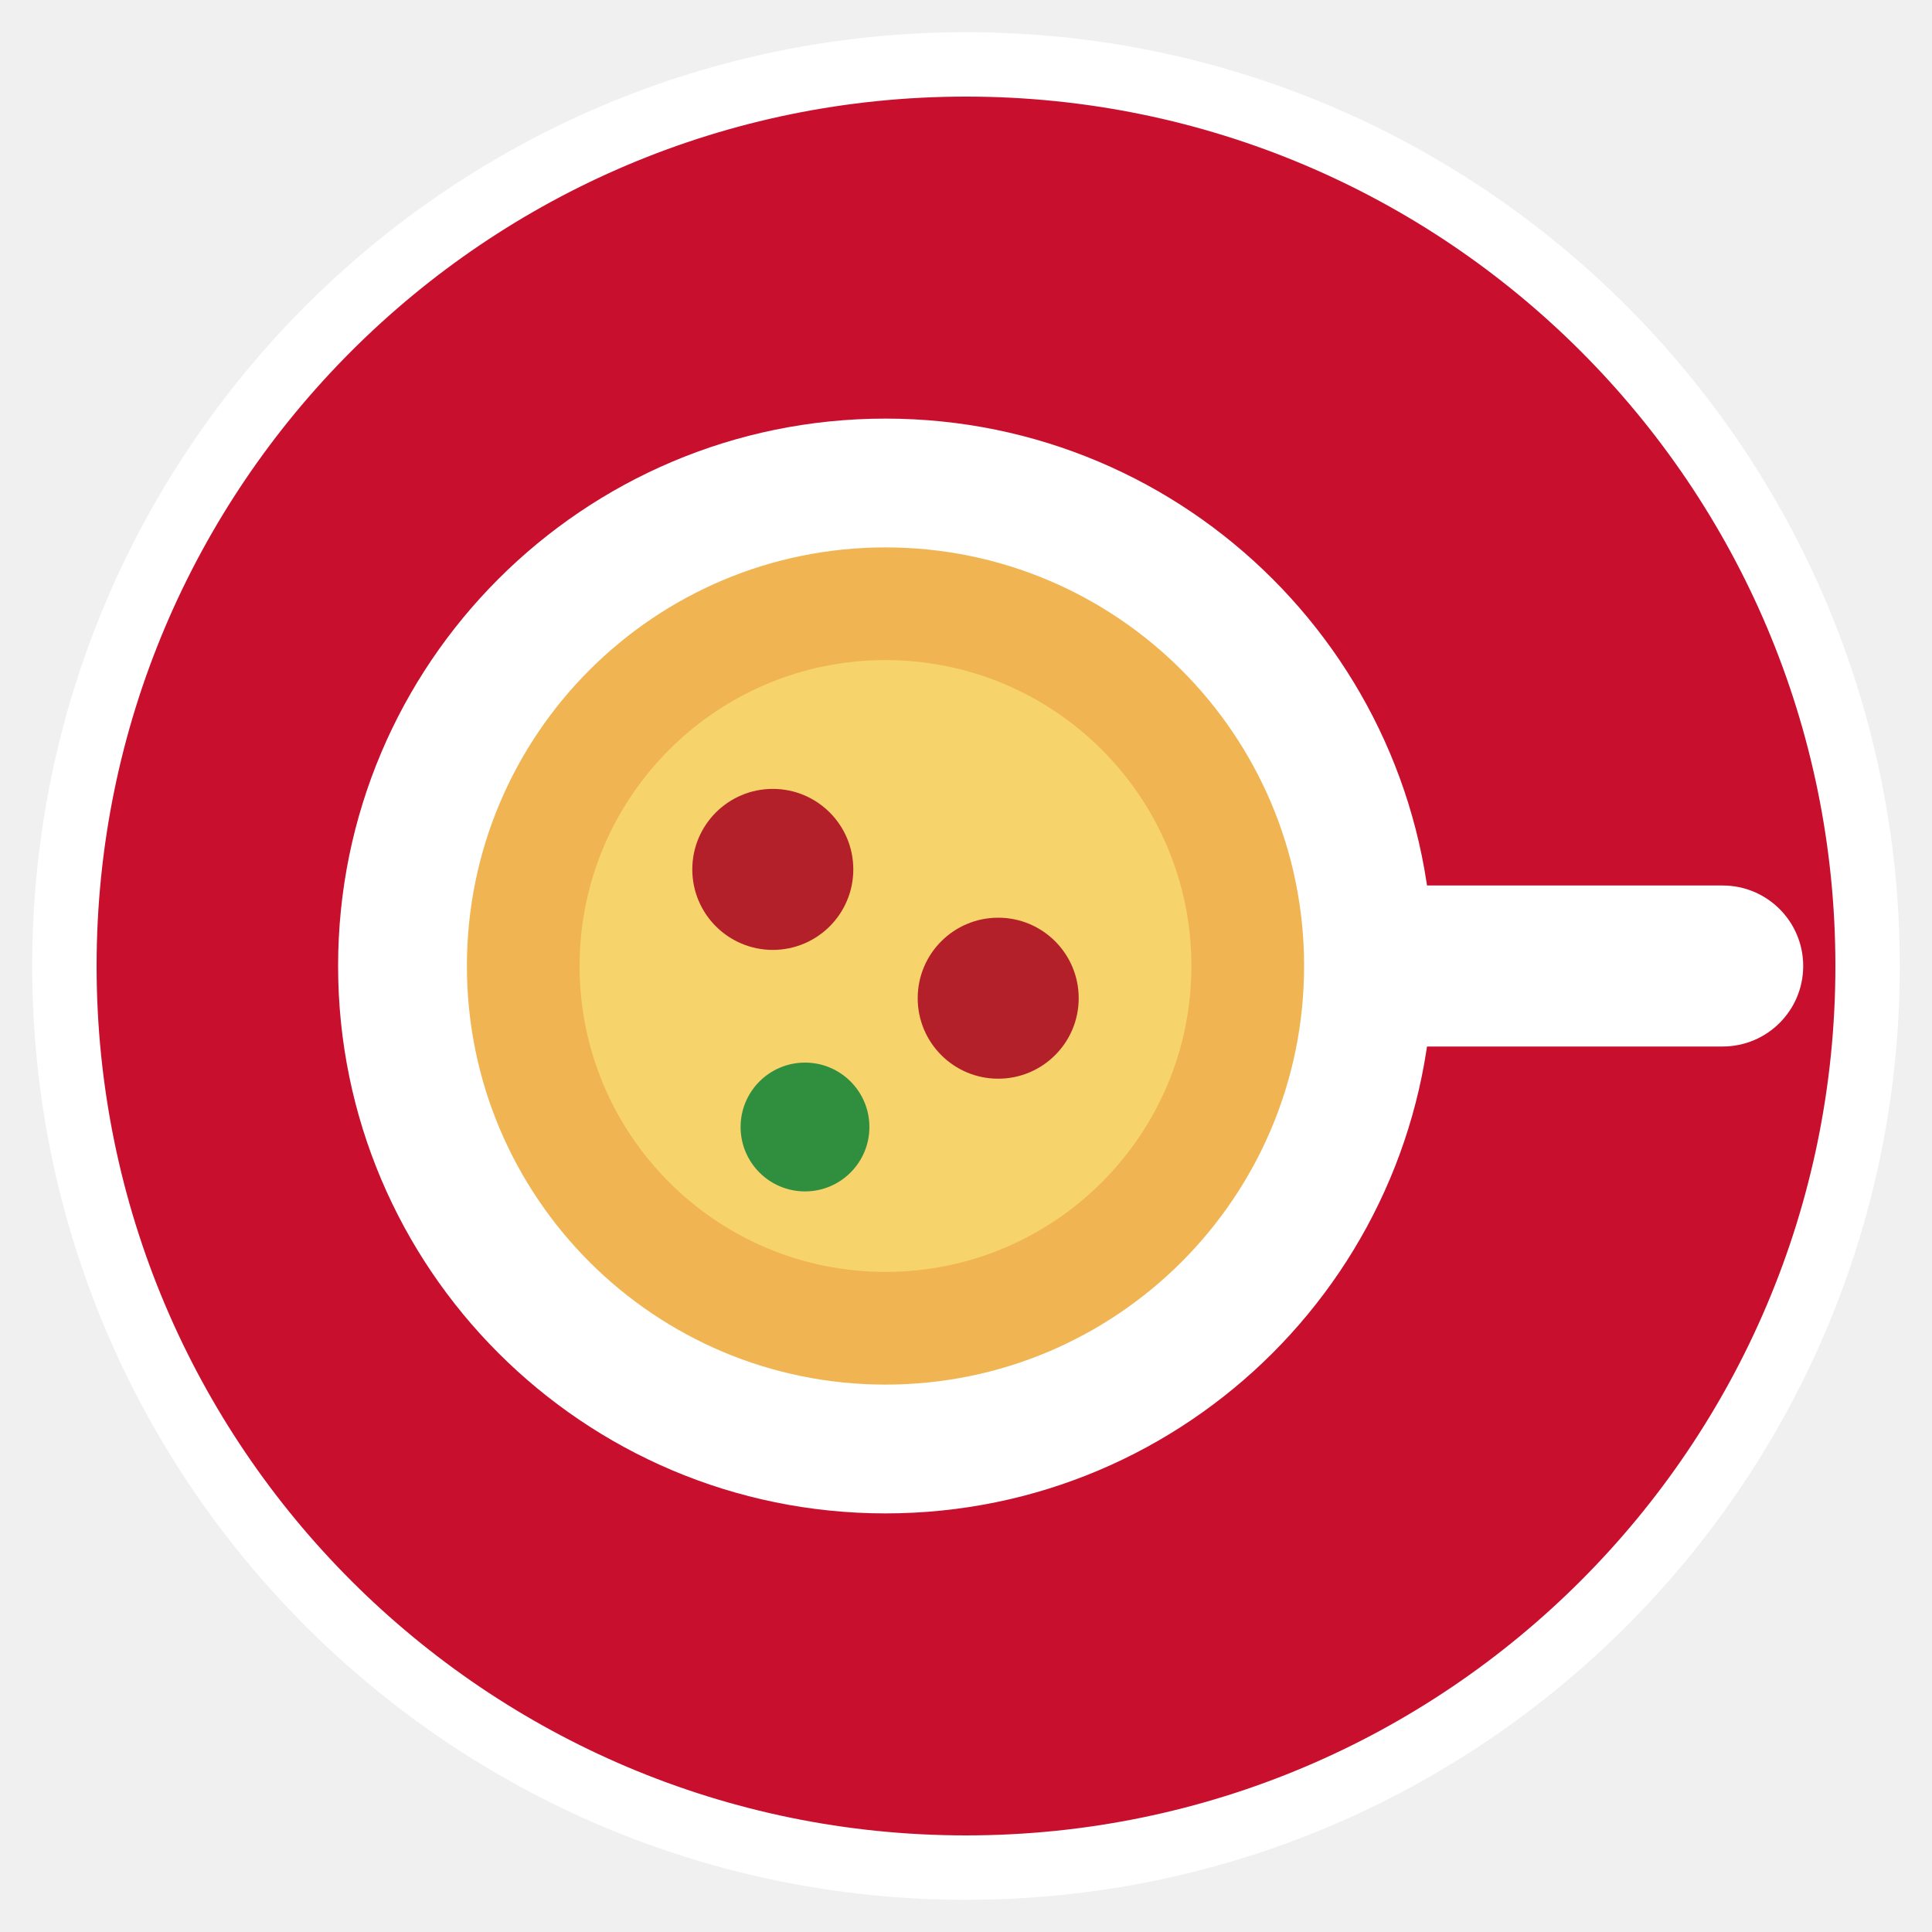
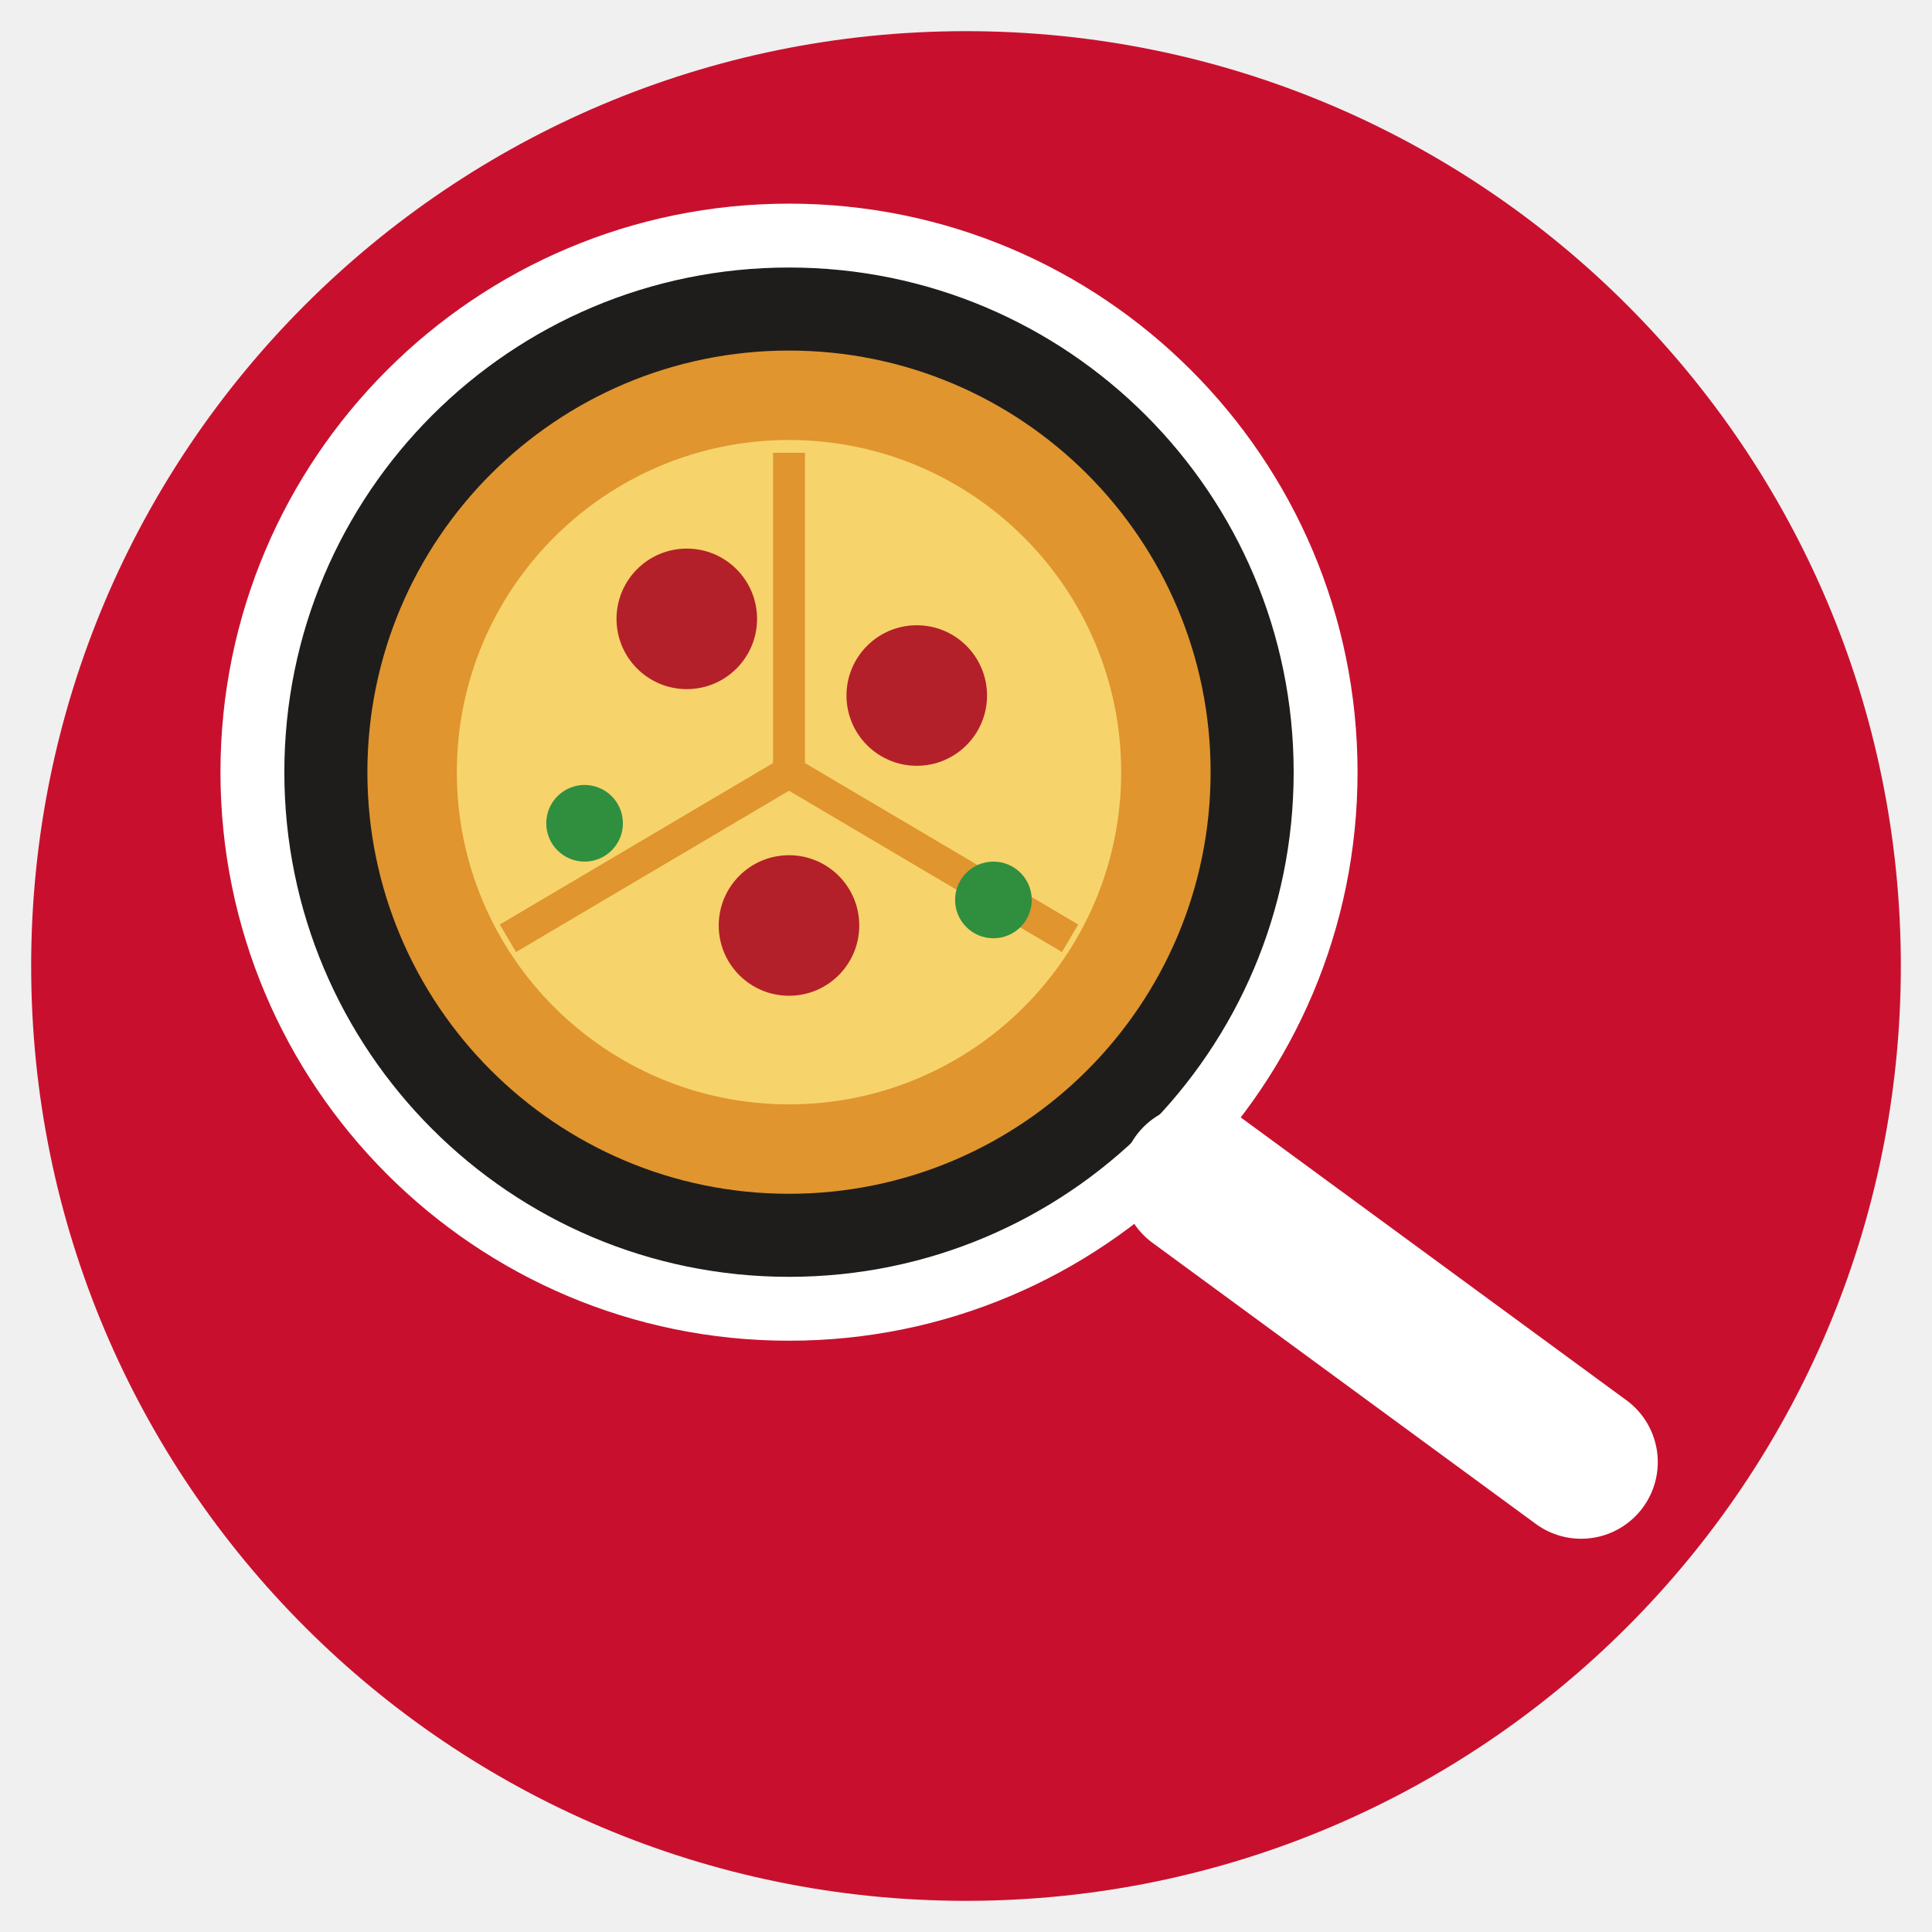
- <svg xmlns="http://www.w3.org/2000/svg" viewBox="0 0 120 120">
-   <circle cx="60" cy="60" r="56" fill="#c8102e" stroke="#fff" stroke-width="4" />
-   <rect x="82" y="55" width="30" height="10" rx="5" fill="#fff" />
-   <circle cx="55" cy="60" r="34" fill="#fff" />
-   <circle cx="55" cy="60" r="26" fill="#f0b552" />
-   <circle cx="55" cy="60" r="19" fill="#f7d36b" />
-   <circle cx="48" cy="54" r="5" fill="#b3202a" />
-   <circle cx="62" cy="62" r="5" fill="#b3202a" />
-   <circle cx="50" cy="70" r="4" fill="#2f8f3f" />
+ <svg xmlns="http://www.w3.org/2000/svg" viewBox="0 0 124 124">
+   <circle cx="62" cy="62" r="60" fill="#c8102e" />
+   <g transform="translate(8 2) scale(.82)">
+     <circle cx="52" cy="58" r="42" fill="#1f1d1b" stroke="#fff" stroke-width="5" />
+     <line x1="84" y1="90" x2="114" y2="112" stroke="#fff" stroke-width="12" stroke-linecap="round" />
+     <circle cx="52" cy="58" r="33" fill="#e0952f" />
+     <circle cx="52" cy="58" r="26" fill="#f7d36b" />
+     <path d="M52 58 L52 33 M52 58 L74 71 M52 58 L30 71" stroke="#e0952f" stroke-width="2.5" />
+     <circle cx="44" cy="46" r="5.5" fill="#b3202a" />
+     <circle cx="62" cy="52" r="5.5" fill="#b3202a" />
+     <circle cx="52" cy="70" r="5.5" fill="#b3202a" />
+     <circle cx="36" cy="62" r="3" fill="#2f8f3f" />
+     <circle cx="68" cy="68" r="3" fill="#2f8f3f" />
+   </g>
</svg>
